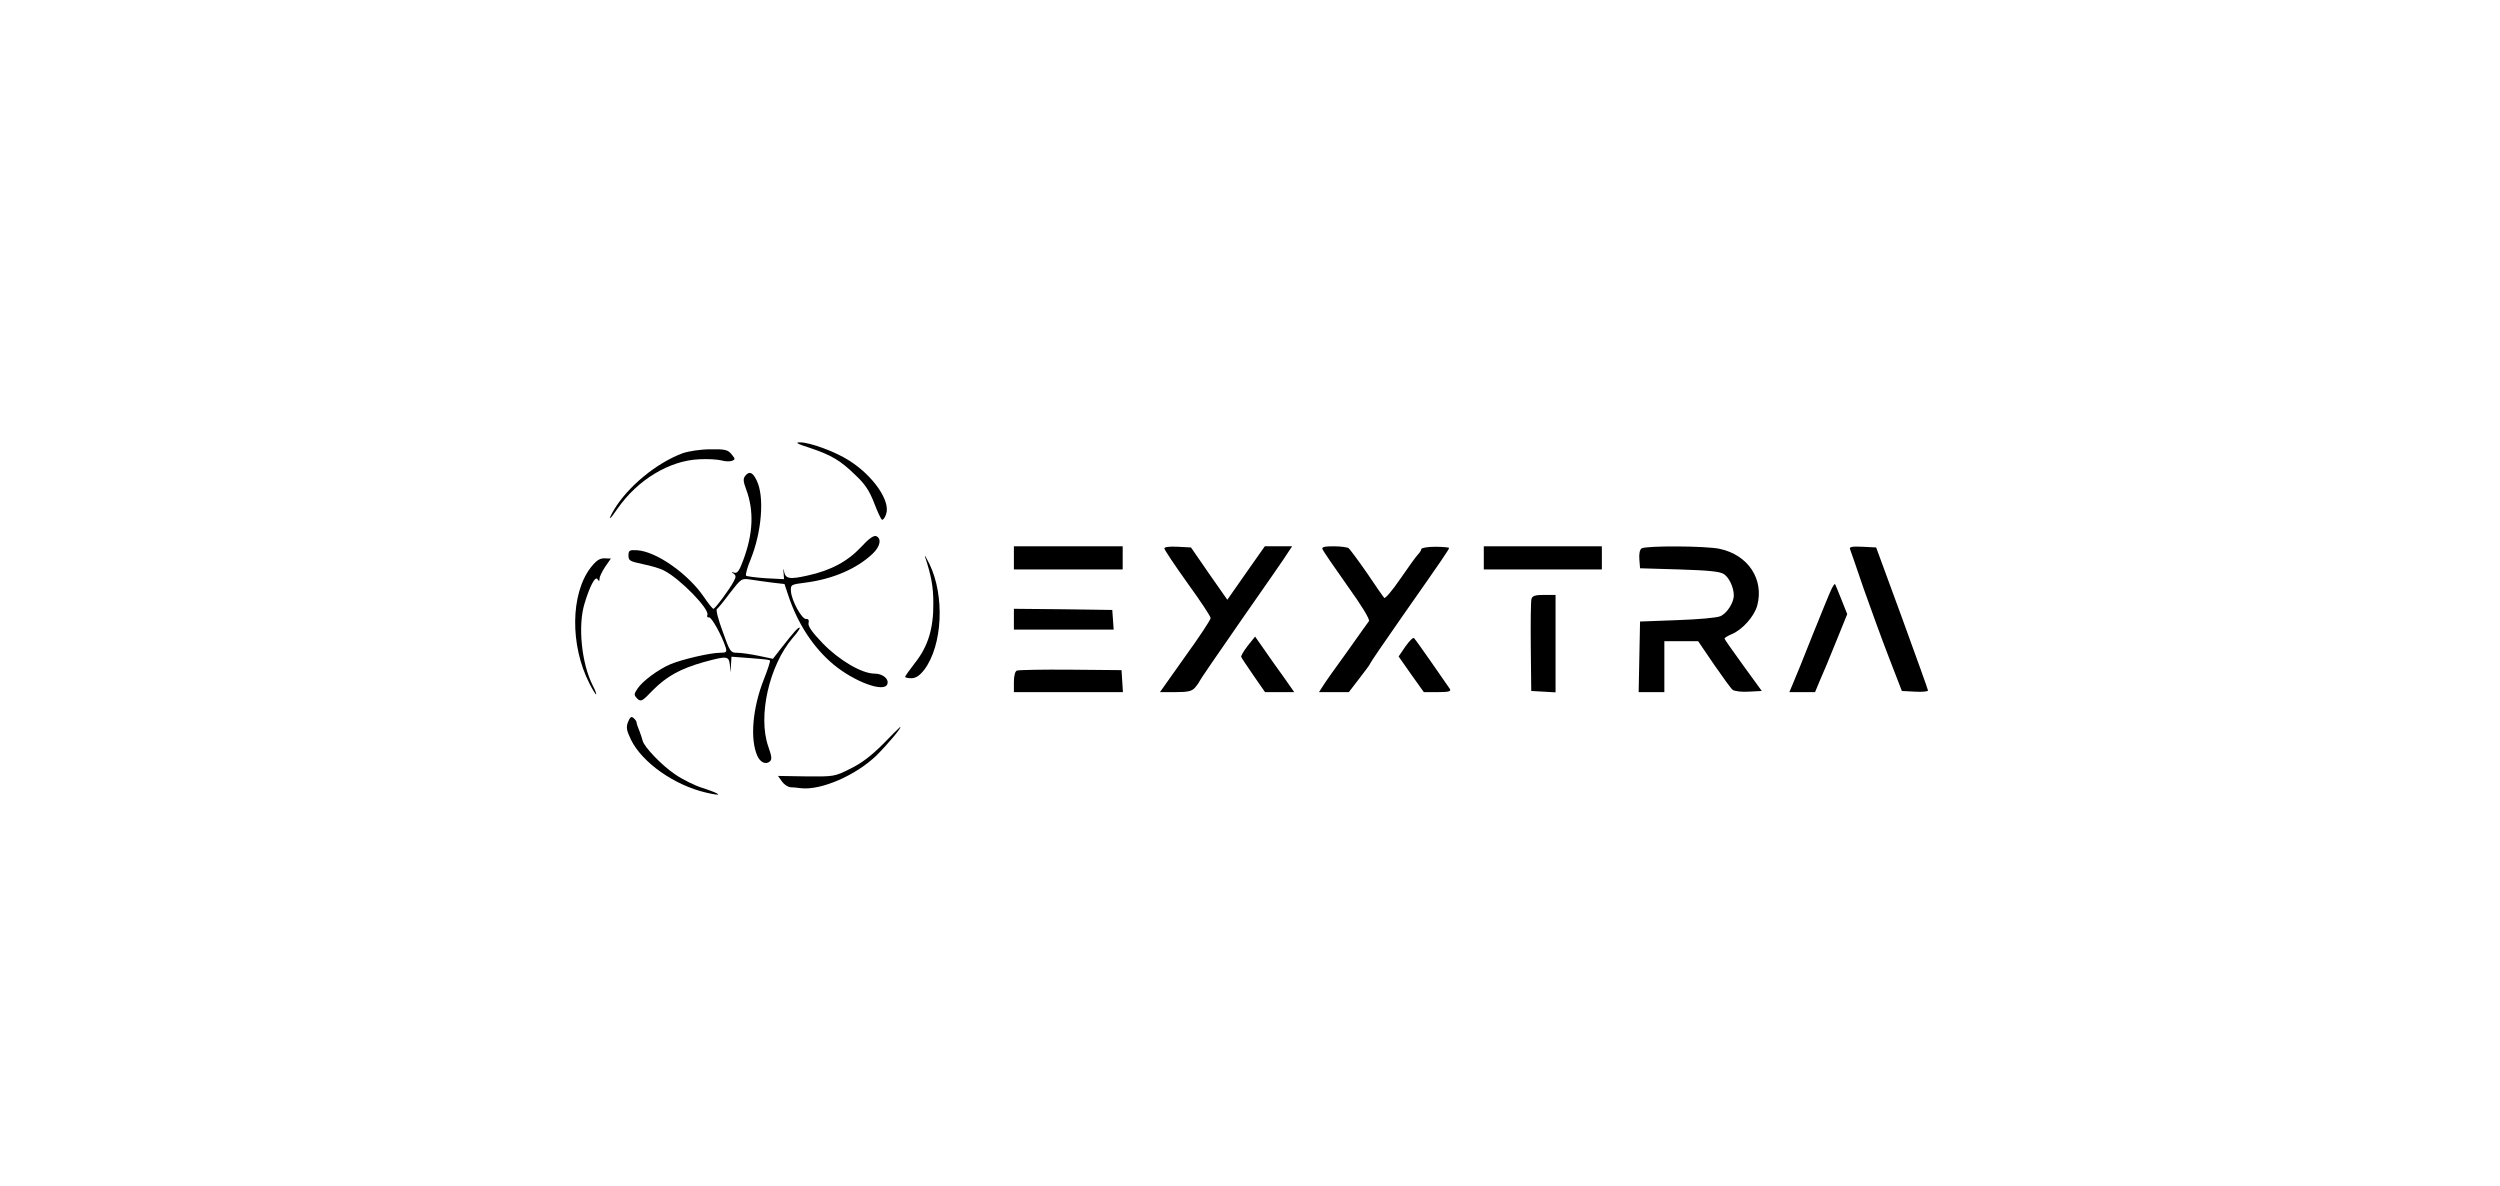
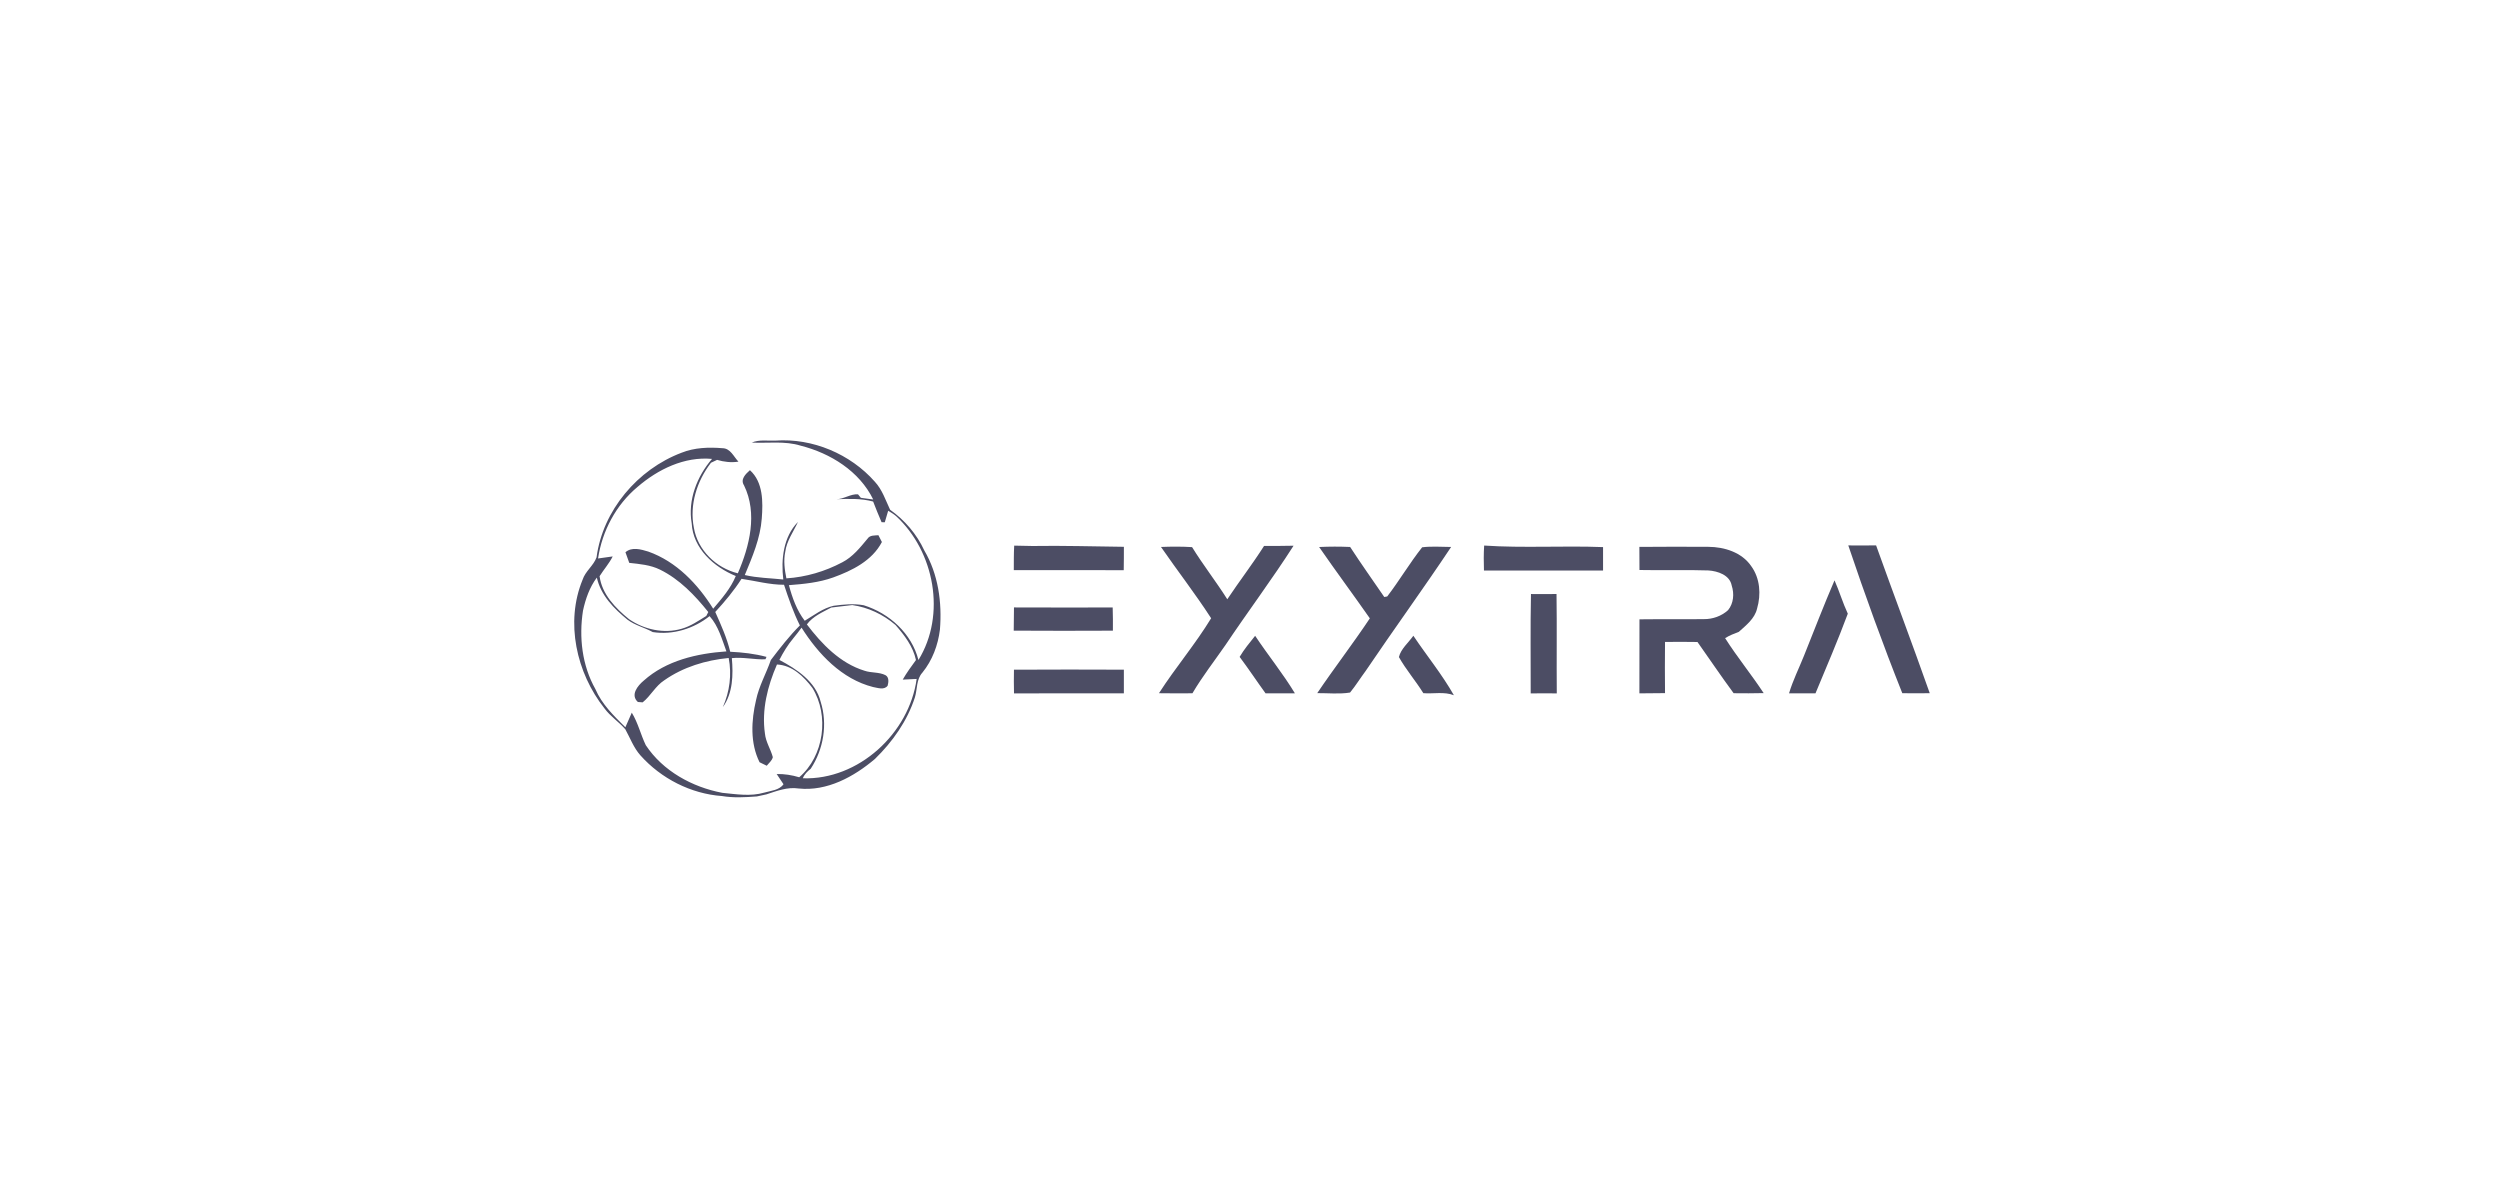
- <svg xmlns="http://www.w3.org/2000/svg" version="1.0" width="1080pt" height="512pt" viewBox="0 0 1080 512" preserveAspectRatio="xMidYMid meet">
-   <g transform="translate(0,512) scale(0.1,-0.1)" fill="#000000" stroke="none">
-     <path d="M3499 3185 c93 -31 133 -55 198 -119 40 -37 59 -67 79 -118 14 -37 29 -70 34 -73 4 -3 13 8 18 24 20 56 -55 165 -159 231 -58 38 -172 80 -214 79 -22 0 -10 -7 44 -24z" />
-     <path d="M2949 3162 c-113 -42 -237 -144 -297 -245 -29 -50 -20 -47 16 6 87 125 225 208 354 213 37 2 80 -1 95 -5 16 -5 36 -5 45 -2 15 6 15 8 -2 29 -16 19 -27 22 -92 21 -41 0 -93 -8 -119 -17z" />
-     <path d="M3220 3065 c-10 -12 -10 -23 3 -58 35 -93 31 -193 -13 -309 -16 -44 -25 -56 -38 -52 -13 5 -14 4 -3 -4 11 -8 11 -14 1 -33 -19 -36 -81 -119 -88 -119 -4 0 -22 23 -41 51 -69 101 -206 197 -289 202 -33 2 -37 -1 -37 -23 0 -22 6 -25 62 -37 35 -7 76 -19 92 -28 69 -35 196 -166 187 -191 -3 -8 0 -13 7 -11 11 2 56 -80 72 -130 6 -20 3 -23 -25 -23 -42 0 -166 -29 -215 -50 -53 -23 -120 -73 -141 -105 -16 -24 -16 -27 -1 -43 16 -15 21 -12 68 37 60 60 118 92 220 121 100 27 107 27 112 -12 l4 -33 1 34 2 34 81 -6 c44 -3 83 -7 85 -10 3 -2 -9 -38 -25 -79 -50 -125 -62 -261 -29 -334 13 -28 36 -38 53 -24 11 9 9 22 -6 65 -46 131 4 351 106 470 19 21 32 41 30 43 -5 5 -24 -16 -81 -89 l-35 -45 -62 13 c-34 7 -75 13 -92 13 -29 0 -32 4 -63 92 -19 50 -30 94 -25 97 5 3 31 35 57 70 49 63 49 63 90 57 23 -4 64 -9 93 -13 l52 -6 17 -51 c40 -120 107 -223 194 -296 90 -75 219 -123 233 -86 9 22 -19 46 -55 46 -55 0 -152 57 -224 131 -46 48 -65 75 -61 88 3 12 -1 18 -11 17 -18 -1 -62 78 -65 119 -2 29 -1 30 62 38 118 15 223 60 292 126 32 31 38 65 14 75 -11 4 -33 -12 -65 -47 -58 -62 -130 -101 -230 -123 -79 -18 -97 -15 -103 18 -3 15 -4 13 -2 -6 l2 -28 -79 4 c-43 3 -81 8 -85 11 -3 4 5 36 20 71 48 119 60 271 26 340 -17 36 -32 42 -49 21z" />
-     <path d="M4380 2710 l0 -50 235 0 235 0 0 50 0 50 -235 0 -235 0 0 -50z" />
-     <path d="M5030 2751 c0 -6 45 -73 100 -150 55 -76 100 -144 100 -151 0 -7 -49 -82 -110 -166 l-109 -154 67 0 c55 0 71 4 85 20 9 11 17 22 17 24 0 3 82 123 183 268 101 145 192 275 201 291 l18 27 -59 0 -59 0 -81 -115 -81 -116 -79 113 -78 113 -58 3 c-35 2 -57 -1 -57 -7z" />
-     <path d="M5713 2748 c2 -7 50 -77 106 -156 64 -89 99 -147 95 -155 -5 -6 -47 -66 -94 -132 -48 -66 -95 -132 -104 -147 l-18 -28 64 0 65 0 46 60 c26 33 47 62 47 65 0 3 64 96 142 208 176 251 198 284 198 290 0 2 -27 5 -60 5 -33 0 -60 -5 -60 -10 0 -5 -7 -16 -15 -24 -8 -8 -42 -56 -76 -105 -34 -50 -65 -86 -69 -82 -4 4 -38 53 -75 108 -38 55 -74 103 -79 107 -6 4 -35 8 -65 8 -38 0 -52 -3 -48 -12z" />
-     <path d="M6410 2710 l0 -50 255 0 255 0 0 50 0 50 -255 0 -255 0 0 -50z" />
-     <path d="M7092 2751 c-8 -5 -12 -23 -10 -47 l3 -39 170 -5 c127 -4 176 -9 192 -20 23 -15 43 -58 43 -92 0 -32 -30 -78 -58 -90 -15 -7 -99 -14 -187 -17 l-160 -6 -3 -152 -3 -153 56 0 55 0 0 110 0 110 73 0 73 0 68 -100 c38 -55 74 -105 81 -110 8 -6 39 -10 69 -8 l57 3 -80 110 c-44 61 -81 113 -81 116 0 4 14 12 30 19 47 19 98 77 111 123 31 114 -39 220 -162 246 -59 13 -318 14 -337 2z" />
-     <path d="M7992 2748 c3 -7 29 -83 58 -168 30 -85 79 -220 110 -300 l56 -145 57 -3 c31 -2 57 1 56 5 0 4 -51 145 -112 313 l-112 305 -59 3 c-45 2 -57 0 -54 -10z" />
-     <path d="M3996 2715 c27 -81 36 -130 36 -200 1 -108 -22 -186 -78 -257 -24 -31 -44 -59 -44 -62 0 -3 12 -6 28 -6 19 1 35 11 55 37 79 105 89 320 22 457 -14 28 -22 42 -19 31z" />
-     <path d="M2551 2667 c-86 -113 -89 -334 -5 -499 13 -26 27 -48 29 -48 3 0 -3 17 -14 38 -49 96 -65 259 -36 354 23 77 47 121 56 106 7 -10 9 -10 9 2 0 9 11 31 24 51 l25 36 -28 1 c-21 0 -35 -9 -60 -41z" />
-     <path d="M7911 2573 c-7 -14 -43 -103 -81 -197 -37 -94 -75 -188 -84 -208 l-16 -38 55 0 56 0 20 48 c12 26 43 101 70 168 l49 121 -25 63 c-14 35 -26 65 -28 67 -2 1 -9 -9 -16 -24z" />
-     <path d="M6616 2533 c-3 -10 -4 -103 -3 -208 l2 -190 53 -3 52 -3 0 210 0 211 -49 0 c-39 0 -51 -4 -55 -17z" />
-     <path d="M4380 2445 l0 -45 216 0 215 0 -3 43 -3 42 -212 3 -213 2 0 -45z" />
-     <path d="M5390 2330 c-17 -22 -30 -44 -28 -48 1 -4 26 -40 53 -80 l50 -72 63 0 63 0 -44 63 c-25 34 -63 88 -85 120 l-40 57 -32 -40z" />
-     <path d="M6072 2328 l-30 -44 54 -77 55 -77 60 0 c46 0 58 3 53 13 -12 18 -146 211 -155 220 -4 5 -20 -11 -37 -35z" />
-     <path d="M4393 2223 c-8 -3 -13 -23 -13 -49 l0 -44 236 0 235 0 -3 48 -3 47 -220 2 c-121 1 -226 -1 -232 -4z" />
-     <path d="M2713 2001 c-9 -24 -6 -37 13 -77 49 -99 187 -196 324 -228 76 -18 68 -7 -15 20 -33 10 -87 37 -119 59 -58 39 -135 120 -140 146 -2 8 -8 27 -14 42 -7 16 -12 32 -12 36 0 5 -6 13 -13 19 -10 9 -15 4 -24 -17z" />
-     <path d="M3815 1906 c-49 -49 -91 -82 -140 -106 -69 -35 -72 -35 -192 -34 l-122 2 17 -24 c9 -13 26 -24 37 -25 11 0 31 -2 45 -4 87 -10 237 55 327 142 48 48 114 126 101 122 -2 -1 -34 -33 -73 -73z" />
+ <svg xmlns="http://www.w3.org/2000/svg" width="1080pt" height="512pt" viewBox="0 0 1080 512" version="1.1">
+   <g id="#ffffffff">
+ </g>
+   <g id="#4c4d64ff">
+     <path fill="#4c4d64" opacity="1.00" d=" M 324.74 191.20 C 328.00 189.81 331.58 190.49 335.01 190.34 C 351.00 189.19 367.35 196.11 377.93 208.10 C 381.12 211.54 382.56 216.05 384.52 220.21 C 390.85 224.70 396.02 230.72 399.28 237.77 C 405.33 248.03 407.01 260.26 406.05 271.98 C 405.23 278.70 402.78 285.26 398.49 290.55 C 395.80 293.48 396.33 297.69 395.24 301.26 C 391.95 311.47 385.60 320.44 377.97 327.87 C 368.89 335.57 357.30 341.92 345.02 340.63 C 340.20 339.89 335.58 341.70 331.09 343.17 C 329.71 343.43 328.35 343.72 326.99 344.06 C 321.97 344.43 316.88 344.73 311.89 343.89 C 298.46 342.92 285.61 336.34 276.67 326.33 C 273.73 323.03 272.23 318.83 270.13 315.04 C 267.33 311.81 263.63 309.46 261.10 305.98 C 249.00 290.69 244.11 268.83 251.67 250.46 C 252.87 246.74 256.39 244.40 257.71 240.78 C 260.39 220.50 275.46 202.73 294.46 195.57 C 300.03 193.34 306.18 193.14 312.10 193.62 C 315.56 193.66 316.94 197.28 319.01 199.43 C 315.90 199.92 312.78 199.55 309.78 198.67 C 308.90 199.09 308.02 199.50 307.14 199.91 C 301.05 207.83 297.79 218.08 299.76 228.03 C 301.39 237.67 309.39 245.38 318.74 247.67 C 323.83 235.92 327.35 221.79 321.42 209.68 C 319.70 207.05 322.14 204.75 323.97 203.12 C 329.72 208.30 329.63 216.85 329.09 223.96 C 328.46 232.58 325.02 240.55 321.75 248.42 C 327.20 249.69 332.83 249.75 338.38 250.34 C 337.36 241.74 338.36 231.93 344.73 225.47 C 342.76 229.73 339.82 233.66 339.22 238.43 C 338.44 242.22 338.95 246.09 339.72 249.85 C 348.14 249.31 356.41 246.87 363.86 242.92 C 368.39 240.59 371.59 236.54 374.78 232.71 C 375.81 231.11 377.83 231.38 379.47 231.21 C 379.97 232.19 380.47 233.17 380.98 234.15 C 376.78 242.23 368.13 246.49 359.94 249.46 C 353.80 251.66 347.26 252.30 340.81 252.79 C 342.26 258.25 344.19 263.63 347.64 268.17 C 351.66 265.77 355.49 262.73 360.15 261.69 C 364.44 261.12 368.83 260.68 373.13 261.47 C 384.22 264.94 393.83 273.66 396.77 285.12 C 408.81 265.57 403.71 238.28 387.10 222.95 C 386.04 222.06 384.86 221.35 383.69 220.64 C 383.19 222.30 382.70 223.96 382.23 225.63 C 381.88 225.62 381.19 225.60 380.84 225.59 C 379.60 222.62 378.31 219.68 377.20 216.67 C 371.98 215.26 366.60 215.48 361.26 215.67 C 364.58 215.63 367.38 213.33 370.65 213.54 C 370.96 213.92 371.58 214.68 371.89 215.06 C 373.66 215.32 375.44 215.56 377.23 215.78 C 371.26 203.55 358.76 195.79 345.89 192.53 C 339.03 190.39 331.78 191.54 324.74 191.20 M 275.40 210.36 C 266.13 218.10 260.14 229.36 258.36 241.26 C 260.46 240.93 262.57 240.63 264.69 240.38 C 263.15 243.45 260.83 246.02 259.02 248.92 C 260.05 256.74 265.90 262.73 271.75 267.48 C 278.28 271.98 286.78 273.88 294.48 271.62 C 298.38 270.52 301.72 268.19 305.12 266.09 C 305.33 265.67 305.76 264.82 305.98 264.40 C 300.17 257.15 293.56 250.23 285.12 246.08 C 280.99 244.04 276.34 243.65 271.84 243.16 C 271.27 241.64 270.72 240.10 270.19 238.57 C 272.98 236.14 276.90 237.33 280.06 238.28 C 292.18 242.57 301.42 252.28 308.10 262.97 C 311.81 258.60 315.66 254.20 317.86 248.84 C 308.39 244.97 299.38 236.92 298.81 226.07 C 297.08 216.01 301.09 205.80 307.60 198.25 C 295.68 197.14 284.23 202.74 275.40 210.36 M 251.85 263.82 C 250.07 275.29 251.44 287.46 257.20 297.67 C 260.00 304.25 265.18 309.24 270.16 314.19 C 271.08 312.08 271.97 309.96 272.93 307.87 C 275.62 312.24 276.77 317.32 278.97 321.91 C 286.39 333.10 299.03 340.03 312.02 342.50 C 318.02 343.08 324.24 344.15 330.15 342.41 C 332.99 341.58 336.64 341.41 338.47 338.79 C 337.48 337.31 336.47 335.87 335.52 334.38 C 338.82 334.30 342.09 334.83 345.26 335.78 C 355.98 326.60 358.33 309.11 350.96 297.19 C 347.24 292.23 342.21 287.36 335.65 287.06 C 331.59 296.36 328.98 306.69 330.45 316.88 C 330.80 320.53 332.93 323.61 333.86 327.09 C 333.51 328.62 332.16 329.61 331.24 330.80 C 330.20 330.29 329.17 329.78 328.13 329.29 C 324.00 320.98 324.55 311.25 326.61 302.45 C 327.87 296.37 331.00 290.95 333.01 285.13 C 336.95 279.96 340.94 274.79 345.55 270.19 C 342.73 264.54 340.68 258.60 338.70 252.62 C 332.48 252.63 326.46 250.95 320.34 250.05 C 317.05 255.19 313.12 259.89 308.99 264.37 C 311.49 269.96 314.02 275.58 315.46 281.56 C 320.73 281.81 326.03 282.40 331.13 283.78 C 331.02 284.04 330.79 284.55 330.67 284.81 C 325.91 285.03 321.01 283.77 316.16 284.31 C 316.78 291.45 316.63 299.44 312.27 305.46 C 315.22 298.79 316.18 291.44 314.79 284.25 C 304.94 285.18 295.10 288.17 286.95 293.90 C 283.14 296.36 281.13 300.61 277.63 303.42 C 277.11 303.38 276.08 303.30 275.56 303.26 C 272.23 300.24 275.44 296.24 278.07 294.05 C 287.81 285.31 301.10 282.30 313.82 281.40 C 311.86 276.13 310.38 270.47 306.54 266.17 C 299.69 271.59 290.71 274.42 281.99 273.06 C 278.44 271.09 274.34 270.17 271.07 267.70 C 265.19 262.91 259.56 257.18 257.83 249.52 C 254.69 253.72 252.95 258.74 251.85 263.82 M 359.10 262.46 C 355.33 264.49 351.20 266.19 348.57 269.75 C 355.02 278.26 362.97 286.52 373.45 289.75 C 376.39 290.77 379.70 290.25 382.52 291.67 C 384.14 292.56 383.88 294.75 383.45 296.25 C 381.90 298.22 379.19 297.14 377.14 296.79 C 363.66 293.36 353.47 282.54 346.27 271.15 C 345.13 272.69 343.98 274.24 342.73 275.71 C 340.34 278.58 338.38 281.76 336.69 285.09 C 344.19 289.07 352.37 294.41 354.53 303.18 C 357.60 312.84 355.77 323.70 350.22 332.11 C 348.80 333.22 347.48 334.49 346.82 336.22 C 370.87 337.04 392.78 316.79 395.99 293.30 C 393.98 293.39 391.99 293.51 389.98 293.59 C 391.67 290.63 393.69 287.88 395.70 285.13 C 394.44 279.27 390.72 274.41 386.86 270.00 C 381.58 265.48 375.07 262.36 368.18 261.39 C 365.15 261.70 362.13 262.13 359.10 262.46 Z" />
+     <path fill="#4c4d64" opacity="1.00" d=" M 546.08 235.83 C 550.33 235.84 554.57 235.87 558.82 235.75 C 549.49 250.33 539.09 264.19 529.46 278.57 C 524.65 285.52 519.42 292.21 515.13 299.50 C 510.31 299.52 505.49 299.56 500.67 299.47 C 507.78 288.40 516.38 278.31 523.21 267.08 C 516.41 256.56 508.68 246.62 501.55 236.29 C 506.02 236.10 510.51 236.08 514.98 236.36 C 519.74 244.08 525.35 251.22 530.19 258.89 C 535.36 251.11 541.08 243.71 546.08 235.83 Z" />
+     <path fill="#4c4d64" opacity="1.00" d=" M 798.46 235.62 C 802.46 235.67 806.46 235.67 810.47 235.60 C 818.11 256.92 826.11 278.10 833.65 299.46 C 829.69 299.52 825.74 299.52 821.79 299.46 C 813.40 278.40 805.70 257.09 798.46 235.62 Z" />
+     <path fill="#4c4d64" opacity="1.00" d=" M 438.13 235.71 C 440.76 235.80 443.39 235.85 446.03 235.87 C 459.20 235.66 472.36 236.07 485.52 236.22 C 485.51 239.59 485.52 242.95 485.45 246.32 C 469.62 246.26 453.79 246.33 437.96 246.30 C 437.97 242.77 437.94 239.23 438.13 235.71 Z" />
+     <path fill="#4c4d64" opacity="1.00" d=" M 569.86 236.31 C 574.32 236.09 578.80 236.09 583.26 236.29 C 588.02 243.60 593.07 250.71 598.00 257.90 C 598.32 257.84 598.96 257.73 599.27 257.68 C 604.57 250.79 608.97 243.24 614.37 236.43 C 618.52 235.91 622.72 236.27 626.89 236.29 C 614.85 254.36 602.07 271.94 589.91 289.93 C 587.64 292.98 585.63 296.24 583.22 299.18 C 578.55 299.94 573.76 299.40 569.05 299.43 C 576.42 288.52 584.47 278.08 591.77 267.13 C 584.55 256.80 577.03 246.68 569.86 236.31 Z" />
+     <path fill="#4c4d64" opacity="1.00" d=" M 641.15 235.68 C 658.24 236.82 675.40 235.68 692.52 236.35 C 692.49 239.72 692.52 243.10 692.52 246.47 C 675.37 246.43 658.22 246.49 641.07 246.46 C 640.95 242.86 640.93 239.27 641.15 235.68 Z" />
+     <path fill="#4c4d64" opacity="1.00" d=" M 708.21 236.26 C 718.14 236.17 728.08 236.17 738.02 236.23 C 744.92 236.26 752.49 238.62 756.53 244.58 C 760.36 249.81 760.84 256.85 759.05 262.93 C 758.03 267.27 754.31 270.12 751.17 272.96 C 749.13 273.73 747.09 274.52 745.25 275.68 C 750.42 283.83 756.59 291.34 761.90 299.42 C 757.57 299.55 753.25 299.51 748.93 299.47 C 743.57 292.20 738.52 284.72 733.31 277.34 C 728.63 277.26 723.96 277.27 719.29 277.32 C 719.21 284.68 719.22 292.06 719.29 299.43 C 715.60 299.50 711.91 299.50 708.22 299.53 C 708.25 288.87 708.20 278.21 708.25 267.55 C 717.52 267.43 726.80 267.58 736.07 267.46 C 739.87 267.51 743.71 266.15 746.53 263.58 C 748.93 260.64 749.25 256.48 748.10 252.97 C 747.26 248.41 742.10 246.71 738.05 246.43 C 728.12 246.09 718.18 246.45 708.25 246.24 C 708.24 242.91 708.23 239.59 708.21 236.26 Z" />
+     <path fill="#4c4d64" opacity="1.00" d=" M 779.32 283.29 C 783.68 272.42 787.88 261.47 792.51 250.71 C 794.62 255.43 796.06 260.42 798.25 265.11 C 793.94 276.71 789.04 288.09 784.29 299.52 C 780.48 299.48 776.66 299.49 772.86 299.53 C 774.52 293.93 777.16 288.70 779.32 283.29 Z" />
+     <path fill="#4c4d64" opacity="1.00" d=" M 661.38 256.62 C 665.06 256.66 668.73 256.66 672.42 256.61 C 672.62 270.92 672.41 285.23 672.53 299.55 C 668.77 299.49 665.01 299.49 661.26 299.56 C 661.29 285.25 661.08 270.93 661.38 256.62 Z" />
+     <path fill="#4c4d64" opacity="1.00" d=" M 438.04 262.41 C 452.25 262.47 466.46 262.45 480.68 262.43 C 480.79 265.77 480.80 269.11 480.77 272.45 C 466.49 272.50 452.21 272.55 437.93 272.44 C 437.97 269.10 437.97 265.75 438.04 262.41 Z" />
+     <path fill="#4c4d64" opacity="1.00" d=" M 542.22 274.67 C 547.79 283.06 554.19 290.90 559.40 299.52 C 555.17 299.52 550.94 299.49 546.72 299.52 C 542.93 294.31 539.39 288.93 535.52 283.78 C 537.44 280.53 539.86 277.61 542.22 274.67 Z" />
+     <path fill="#4c4d64" opacity="1.00" d=" M 604.33 283.86 C 605.17 280.31 608.47 277.63 610.57 274.64 C 616.34 283.25 622.97 291.33 628.08 300.35 C 623.89 298.69 619.26 299.81 614.88 299.45 C 611.57 294.11 607.41 289.33 604.33 283.86 Z" />
+     <path fill="#4c4d64" opacity="1.00" d=" M 438.03 289.31 C 453.85 289.25 469.68 289.20 485.51 289.30 C 485.51 292.71 485.53 296.12 485.51 299.53 C 469.69 299.52 453.87 299.50 438.05 299.55 C 437.96 296.13 437.97 292.72 438.03 289.31 Z" />
  </g>
</svg>
